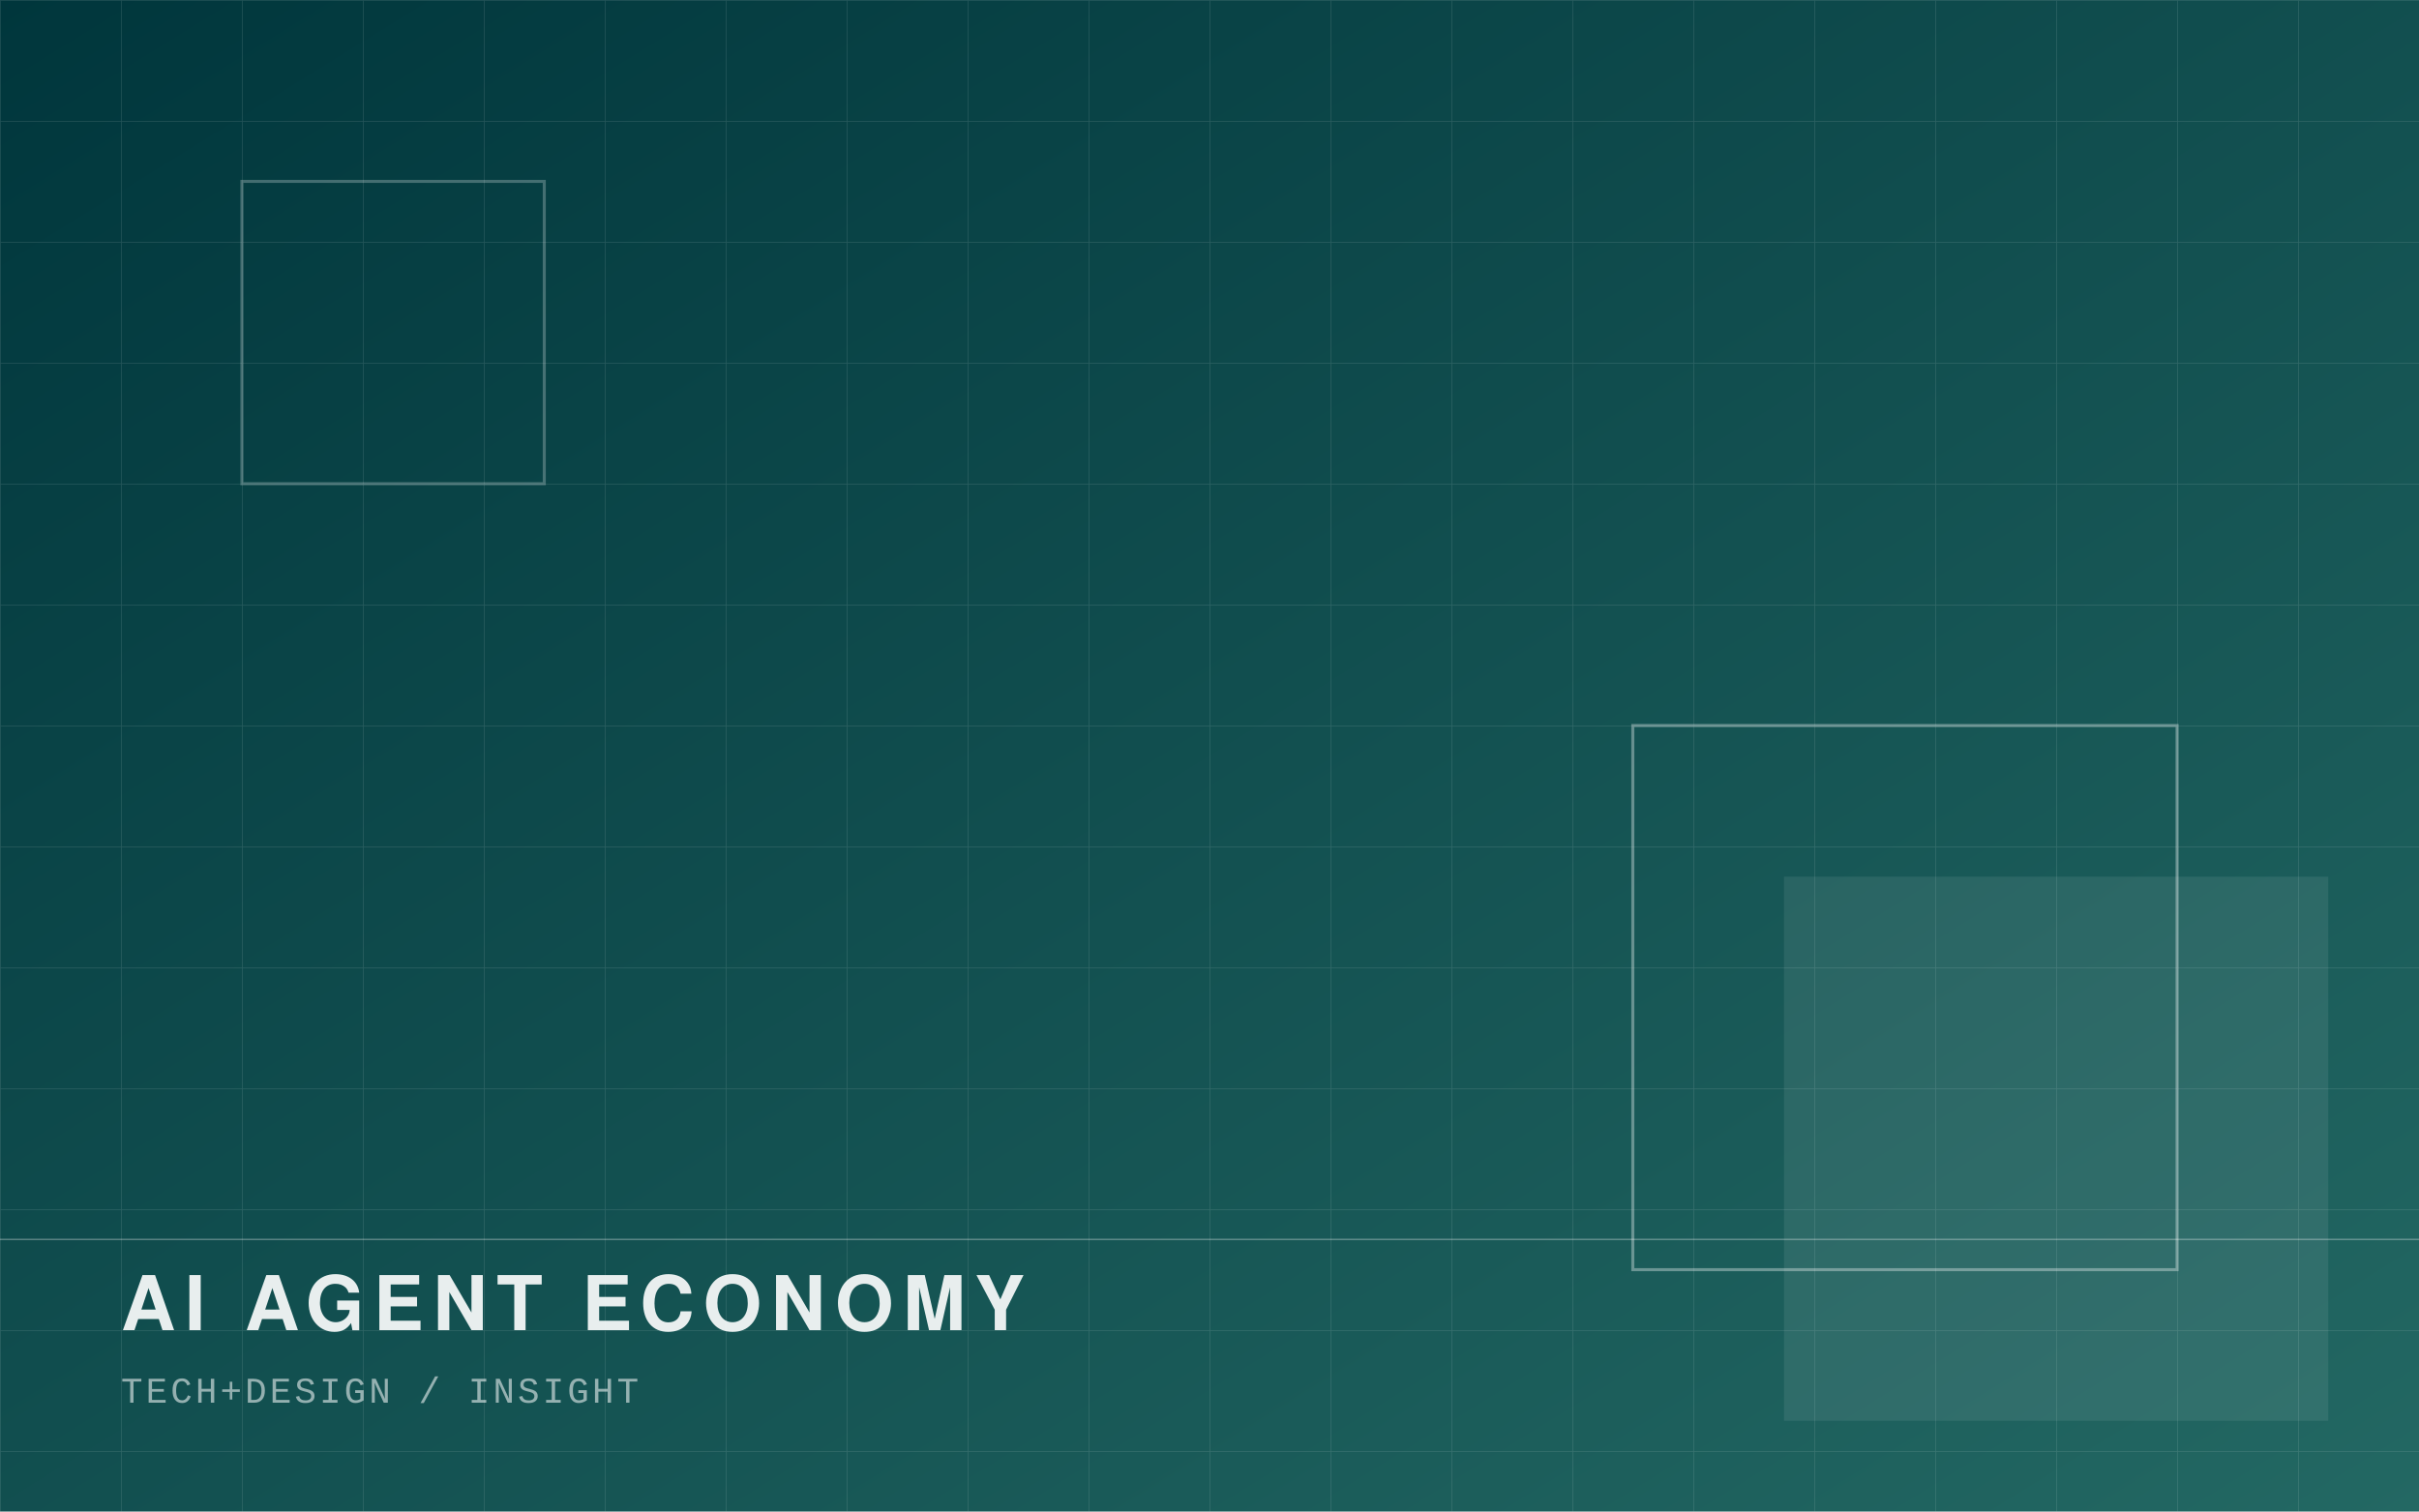
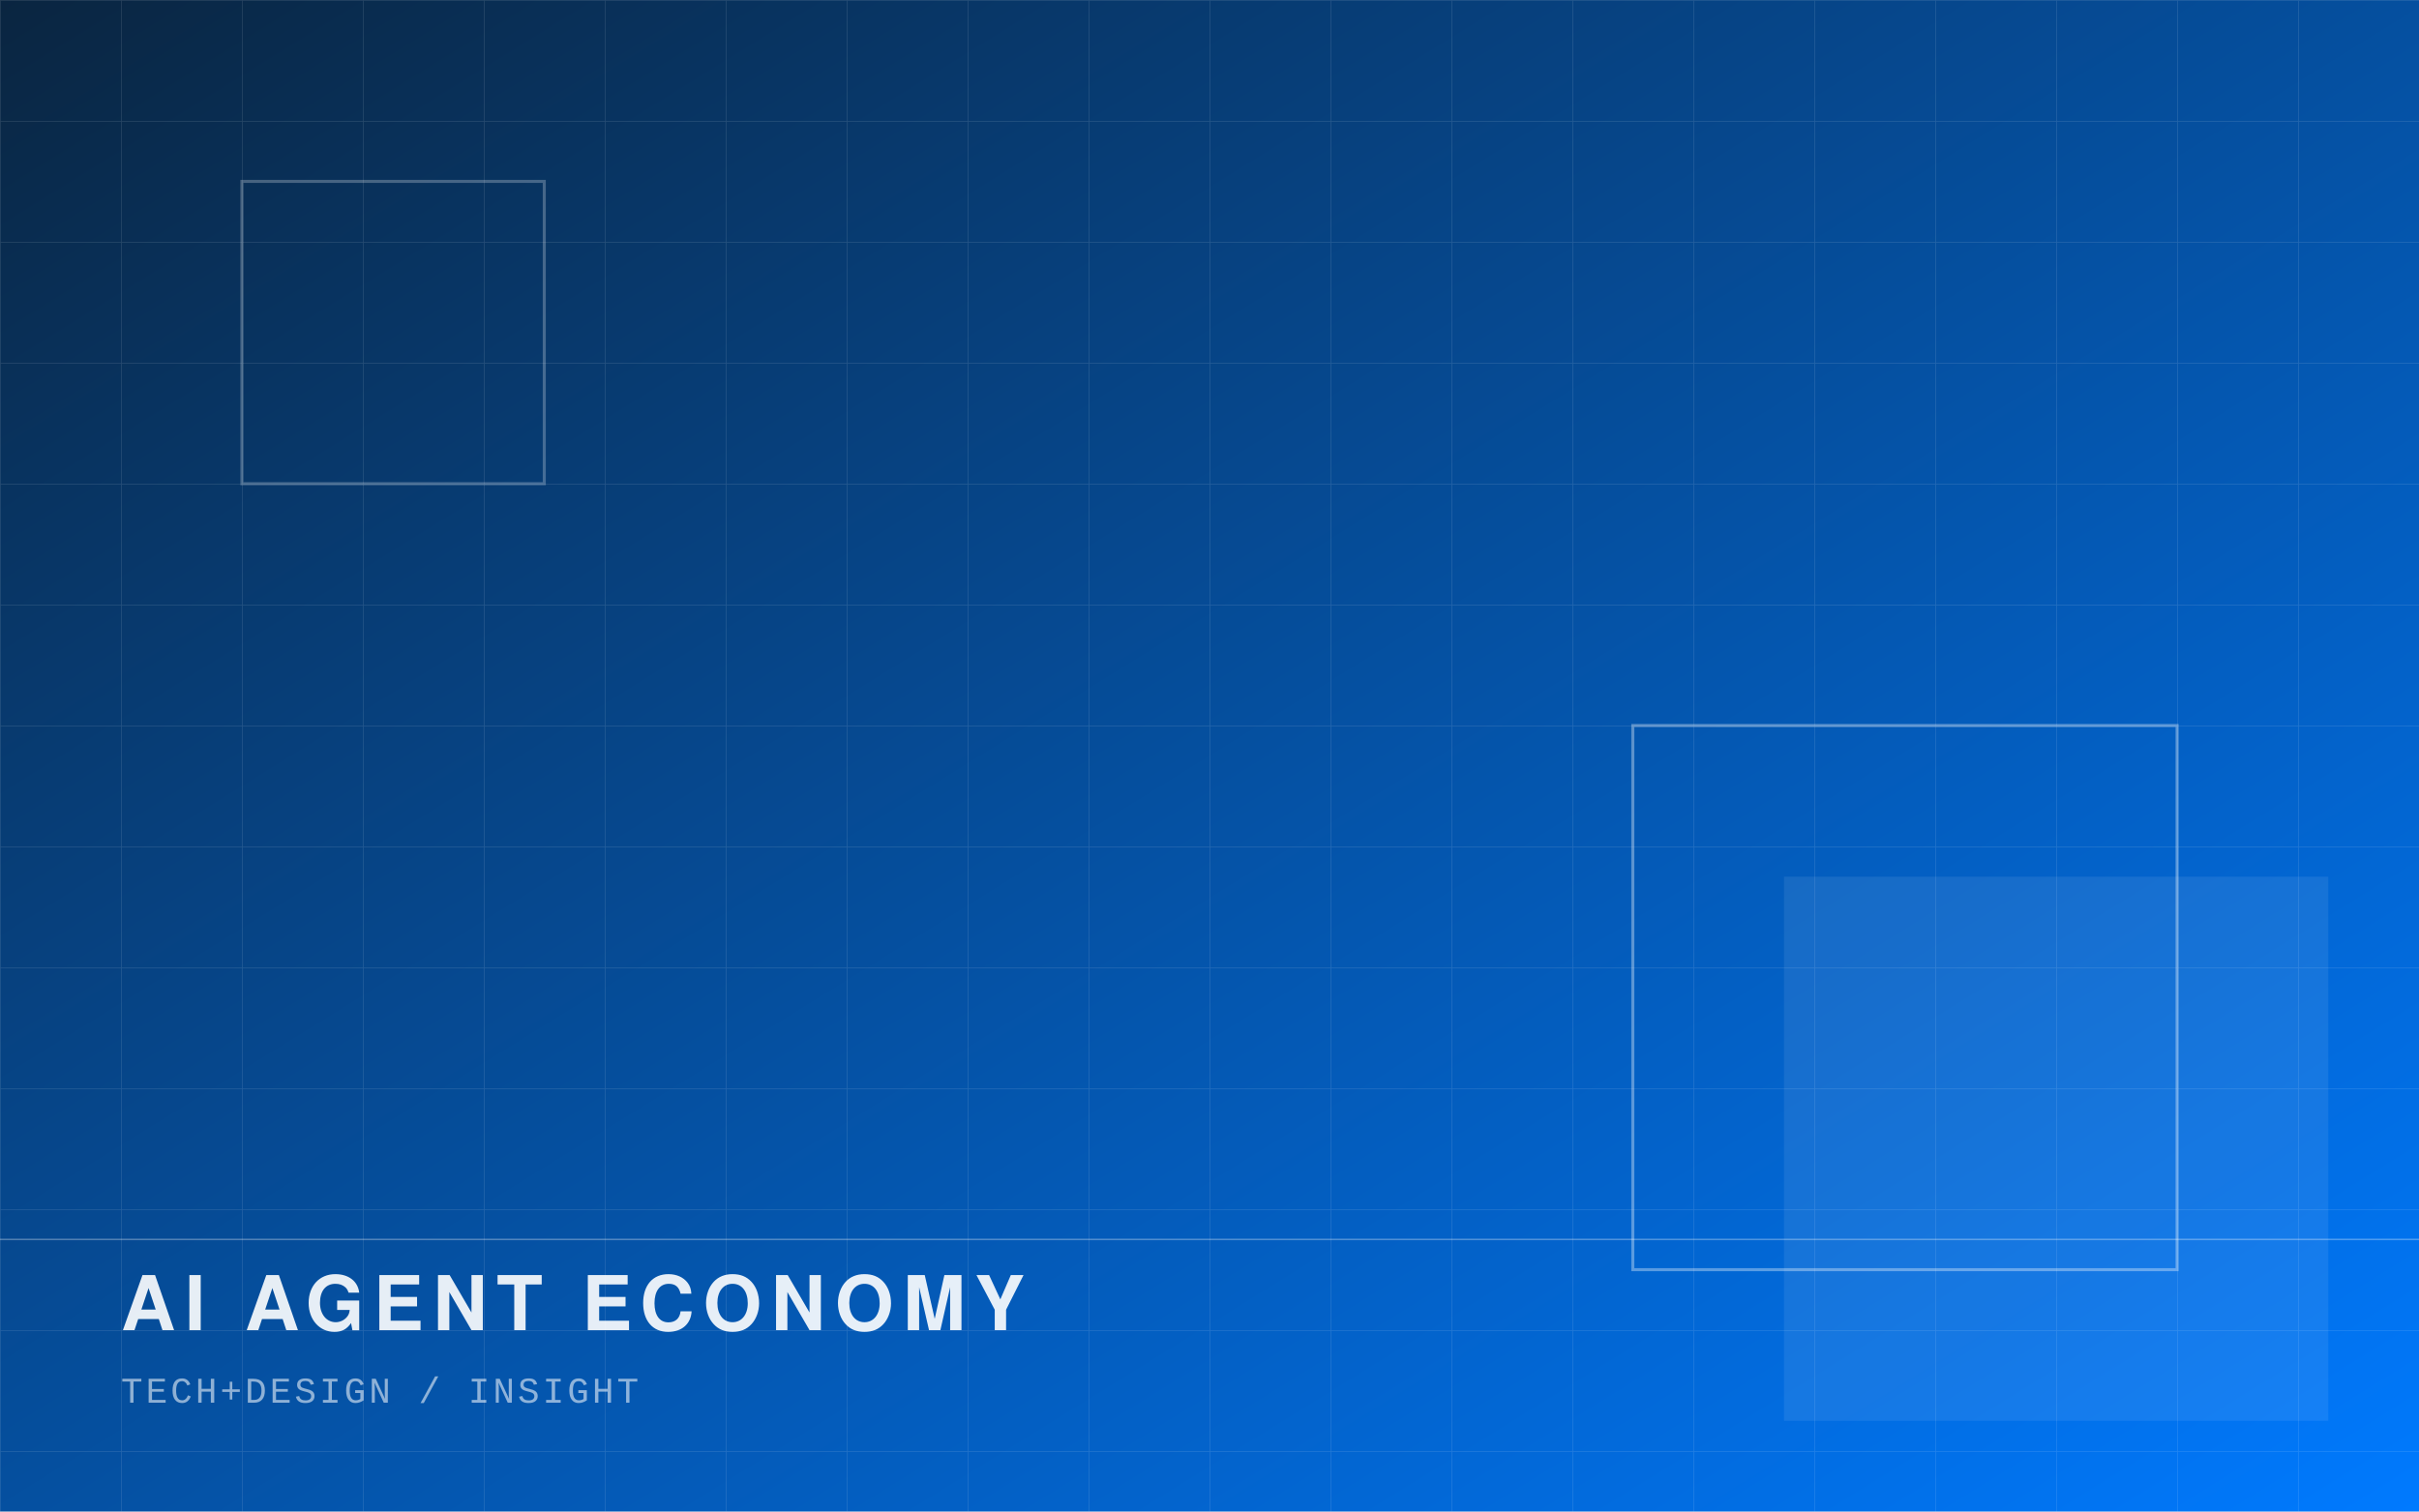
<svg xmlns="http://www.w3.org/2000/svg" width="1600" height="1000" viewBox="0 0 1600 1000">
  <defs>
    <linearGradient id="g" x1="0%" y1="0%" x2="100%" y2="100%">
-       <stop offset="0%" stop-color="#00363c" />
-       <stop offset="100%" stop-color="#236863" />
+       <stop offset="0%" stop-color="#0a2540" />
+       <stop offset="100%" stop-color="#007aff" />
    </linearGradient>
    <pattern id="grid" width="80" height="80" patternUnits="userSpaceOnUse">
      <path d="M 80 0 L 0 0 0 80" fill="none" stroke="#ffffff" stroke-opacity="0.12" stroke-width="1" />
    </pattern>
  </defs>
  <rect width="1600" height="1000" fill="url(#g)" />
  <rect width="1600" height="1000" fill="url(#grid)" />
  <rect x="1080" y="480" width="360" height="360" fill="none" stroke="#ffffff" stroke-opacity="0.35" stroke-width="2" />
  <rect x="1180" y="580" width="360" height="360" fill="#ffffff" opacity="0.08" />
  <rect x="160" y="120" width="200" height="200" fill="none" stroke="#ffffff" stroke-opacity="0.25" stroke-width="2" />
  <line x1="0" y1="820" x2="1600" y2="820" stroke="#ffffff" stroke-opacity="0.3" stroke-width="1" />
  <text x="80" y="880" font-family="Helvetica, Arial, sans-serif" font-size="50" font-weight="bold" letter-spacing="6" fill="#ffffff" opacity="0.9">AI AGENT ECONOMY</text>
  <text x="80" y="928" font-family="Courier New, monospace" font-size="24" letter-spacing="2" fill="#ffffff" opacity="0.55">TECH+DESIGN / INSIGHT</text>
</svg>
